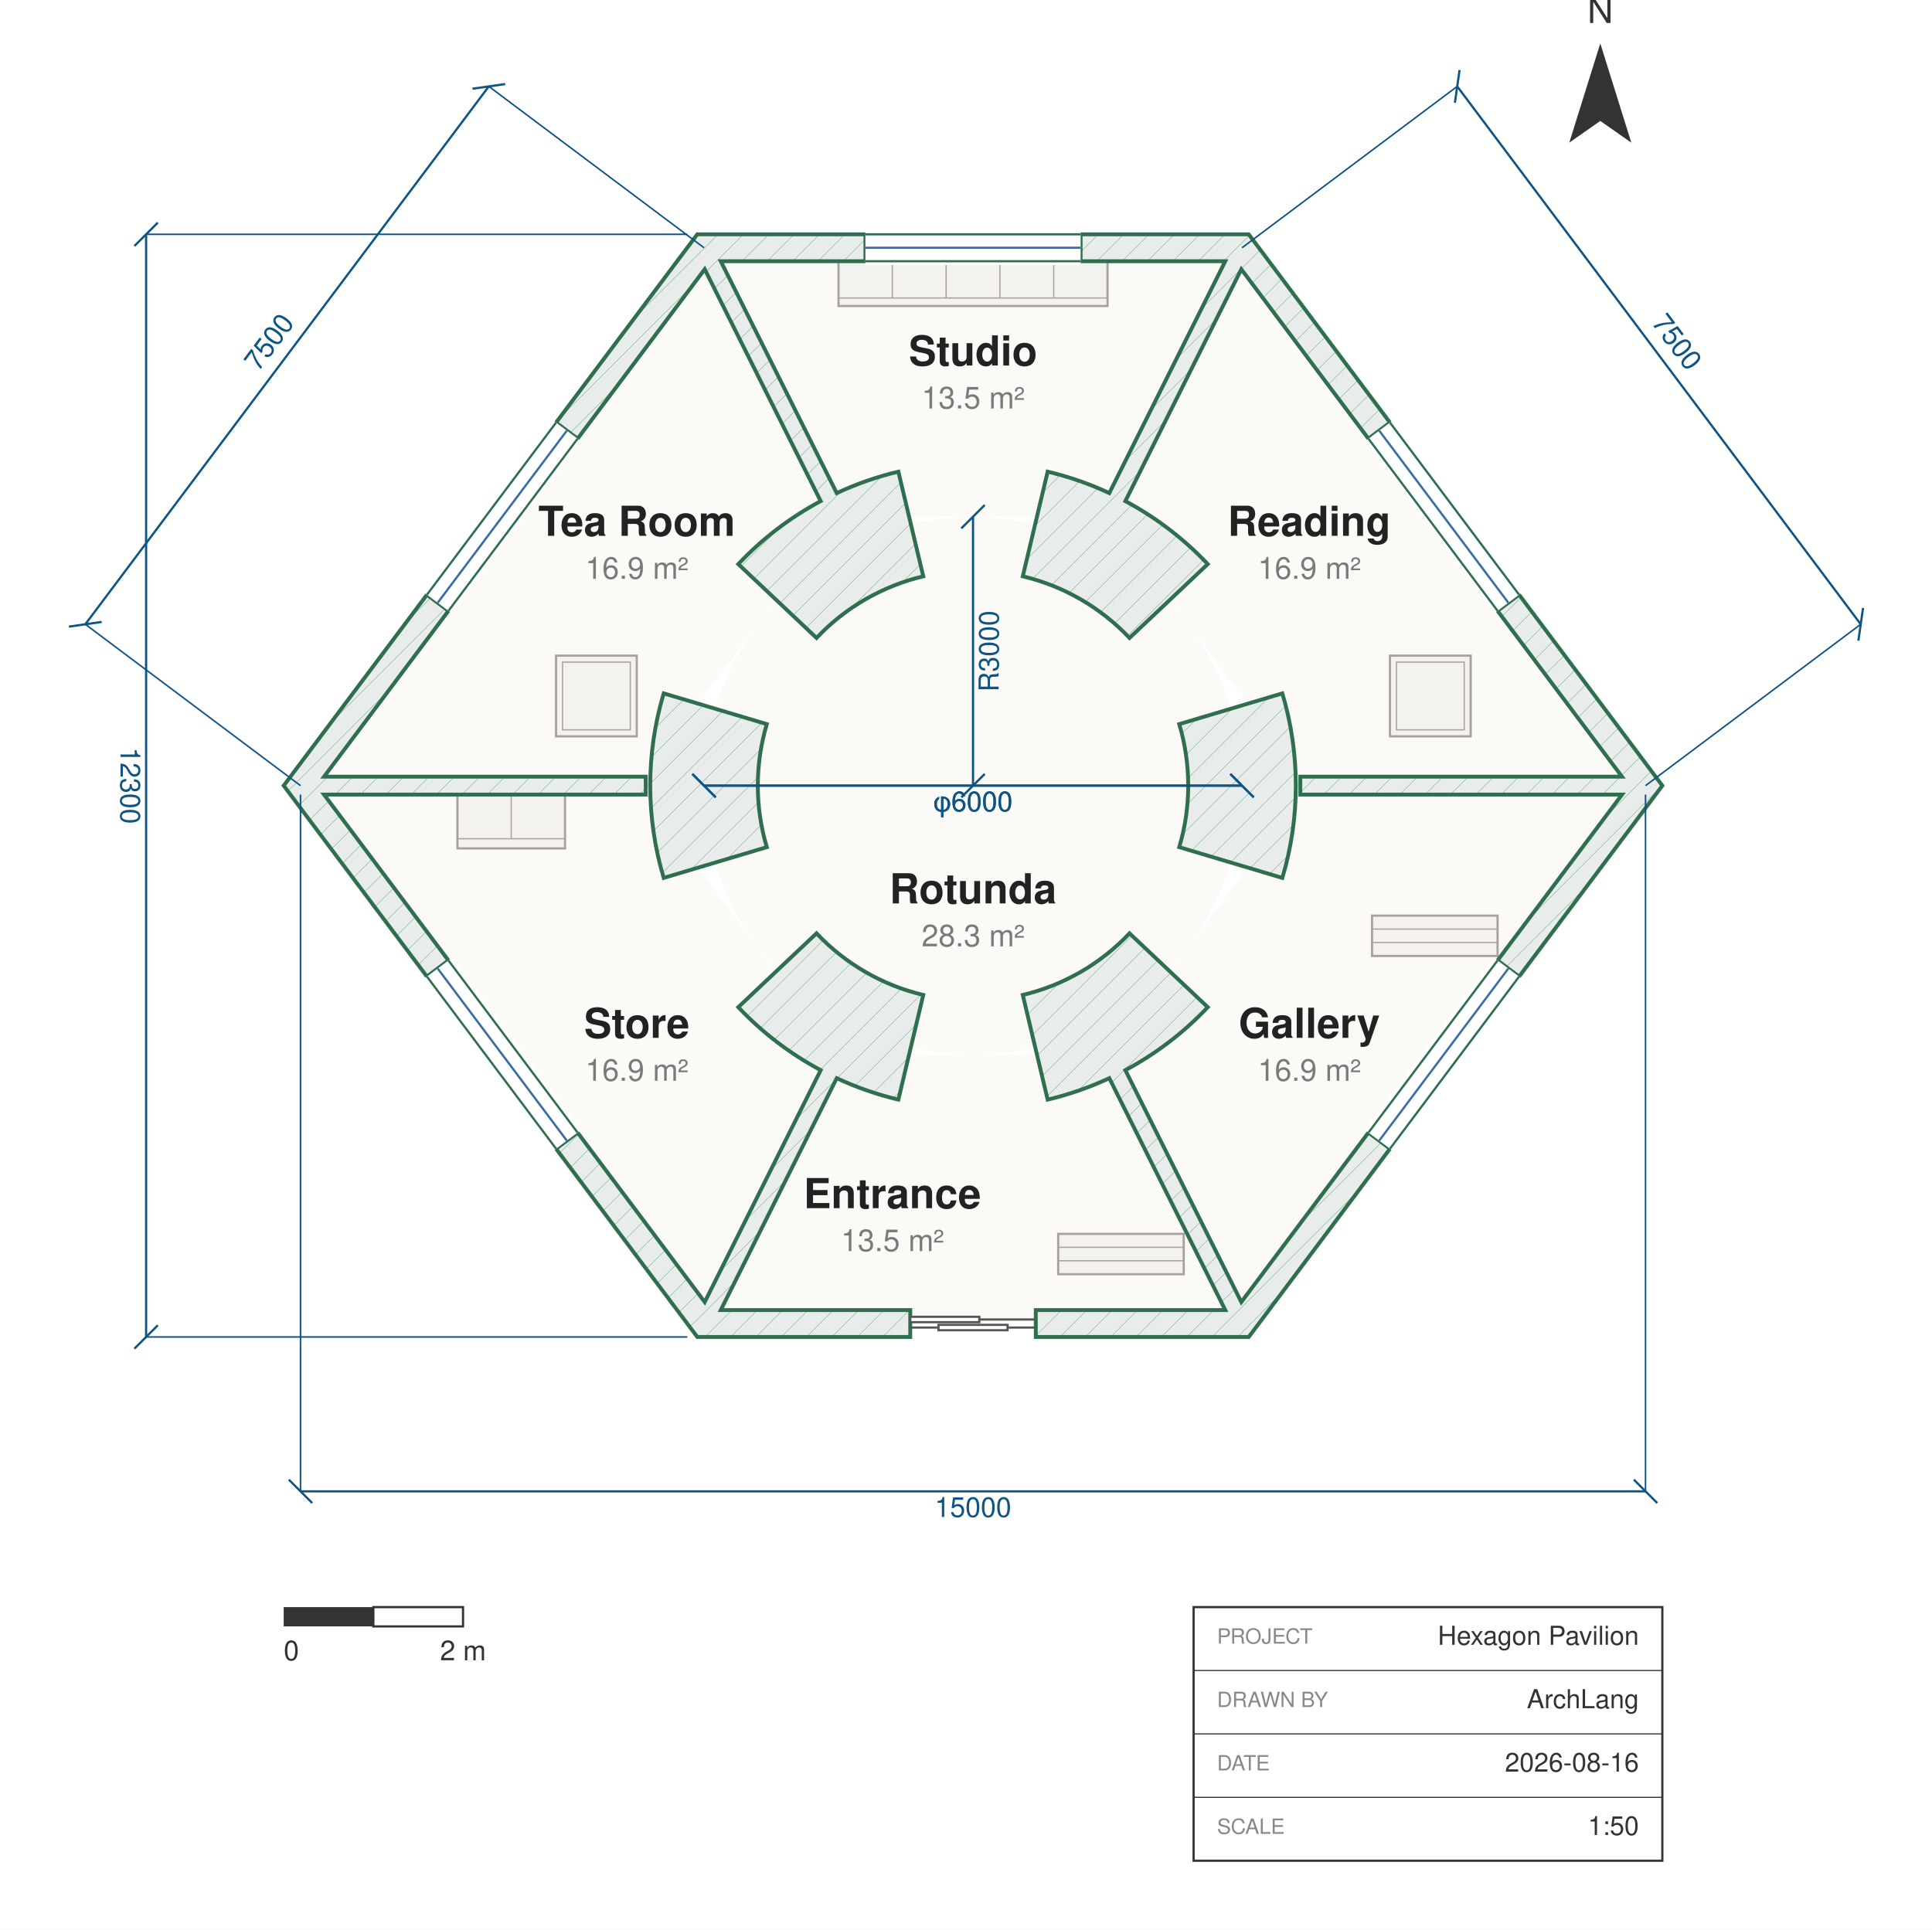
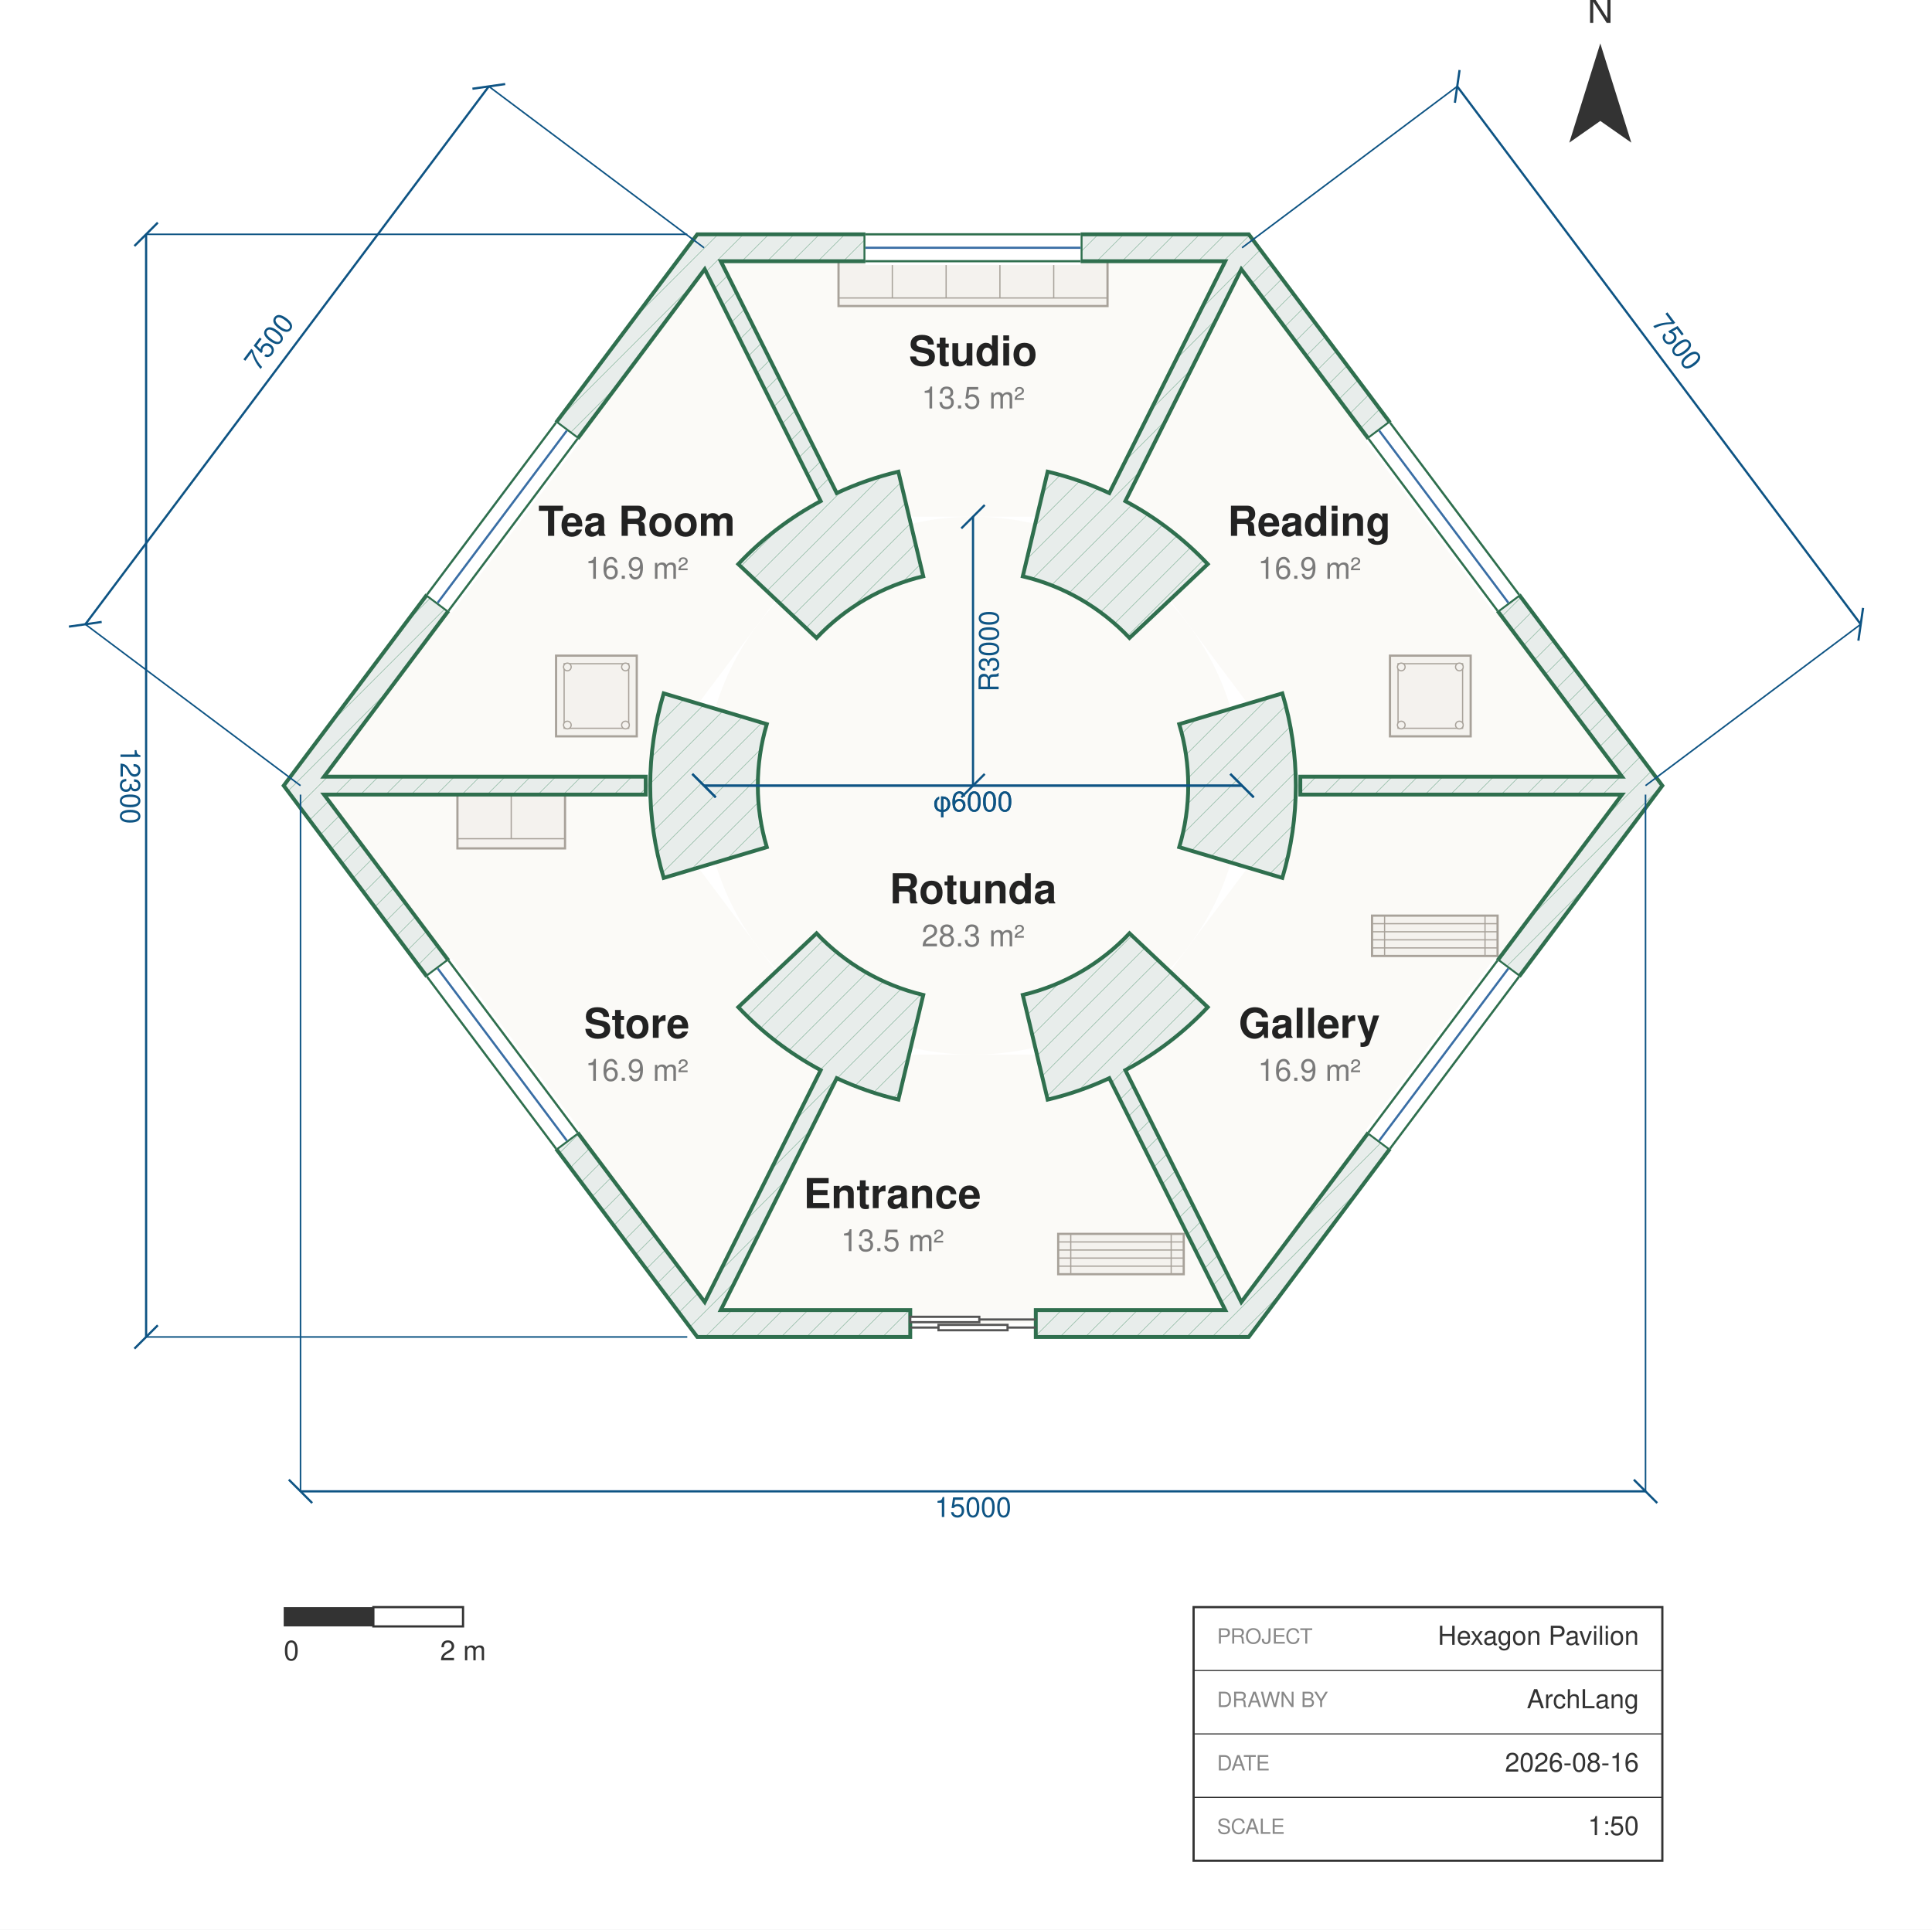
<svg xmlns="http://www.w3.org/2000/svg" viewBox="-2351.4 -1763.75 21546.24 21525" font-family="Helvetica, Arial, sans-serif">
  <defs>
    <pattern id="poche" patternUnits="userSpaceOnUse" width="199.88" height="199.88" patternTransform="rotate(45)">
      <rect width="199.88" height="199.88" fill="#e8edeb" />
      <line x1="0" y1="0" x2="0" y2="199.88" stroke="#a8c8b7" stroke-width="17.22" />
    </pattern>
  </defs>
  <rect x="-2351.4" y="-1763.75" width="21546.24" height="21525" fill="#ffffff" />
  <g id="A-FLOR">
    <circle cx="8500" cy="7000" r="3000" fill="#fbfaf7" />
    <polygon points="16000,7000 11500,1000 10000,4000 12250,7000" fill="#fbfaf7" />
    <polygon points="11500,1000 5500,1000 7000,4000 10000,4000" fill="#fbfaf7" />
    <polygon points="5500,1000 1000,7000 4750,7000 7000,4000" fill="#fbfaf7" />
    <polygon points="1000,7000 5500,13000 7000,10000 4750,7000" fill="#fbfaf7" />
    <polygon points="5500,13000 11500,13000 10000,10000 7000,10000" fill="#fbfaf7" />
    <polygon points="11500,13000 16000,7000 12250,7000 10000,10000" fill="#fbfaf7" />
  </g>
  <g id="A-FURN">
    <polygon points="7000,1150 10000,1150 10000,1650 7000,1650" fill="#f4f2ee" stroke="#a8a29a" stroke-width="24.6" />
    <line x1="7000" y1="1560" x2="10000" y2="1560" stroke="#a8a29a" stroke-width="13.53" />
    <line x1="7600" y1="1150" x2="7600" y2="1560" stroke="#a8a29a" stroke-width="13.53" />
    <line x1="8200" y1="1150" x2="8200" y2="1560" stroke="#a8a29a" stroke-width="13.53" />
    <line x1="8800" y1="1150" x2="8800" y2="1560" stroke="#a8a29a" stroke-width="13.53" />
    <line x1="9400" y1="1150" x2="9400" y2="1560" stroke="#a8a29a" stroke-width="13.53" />
    <polygon points="2750,7100 3950,7100 3950,7700 2750,7700" fill="#f4f2ee" stroke="#a8a29a" stroke-width="24.6" />
    <line x1="2750" y1="7592" x2="3950" y2="7592" stroke="#a8a29a" stroke-width="13.53" />
    <line x1="3350" y1="7100" x2="3350" y2="7592" stroke="#a8a29a" stroke-width="13.53" />
    <polygon points="13150,5550 14050,5550 14050,6450 13150,6450" fill="#f4f2ee" stroke="#a8a29a" stroke-width="24.6" />
-     <polygon points="13222,5622 13978,5622 13978,6378 13222,6378" fill="none" stroke="#a8a29a" stroke-width="13.53" />
+     <polygon points="13240,5640 13960,5640 13960,6360 13240,6360" fill="none" stroke="#a8a29a" stroke-width="13.53" />
+     <circle cx="13276" cy="5676" r="42.84" fill="#f4f2ee" stroke="#a8a29a" stroke-width="13.53" />
+     <circle cx="13924" cy="5676" r="42.84" fill="#f4f2ee" stroke="#a8a29a" stroke-width="13.53" />
+     <circle cx="13924" cy="6324" r="42.84" fill="#f4f2ee" stroke="#a8a29a" stroke-width="13.53" />
+     <circle cx="13276" cy="6324" r="42.84" fill="#f4f2ee" stroke="#a8a29a" stroke-width="13.53" />
    <polygon points="3850,5550 4750,5550 4750,6450 3850,6450" fill="#f4f2ee" stroke="#a8a29a" stroke-width="24.6" />
-     <polygon points="3922,5622 4678,5622 4678,6378 3922,6378" fill="none" stroke="#a8a29a" stroke-width="13.53" />
+     <polygon points="3940,5640 4660,5640 4660,6360 3940,6360" fill="none" stroke="#a8a29a" stroke-width="13.53" />
+     <circle cx="3976" cy="5676" r="42.84" fill="#f4f2ee" stroke="#a8a29a" stroke-width="13.53" />
+     <circle cx="4624" cy="5676" r="42.84" fill="#f4f2ee" stroke="#a8a29a" stroke-width="13.53" />
+     <circle cx="4624" cy="6324" r="42.84" fill="#f4f2ee" stroke="#a8a29a" stroke-width="13.53" />
+     <circle cx="3976" cy="6324" r="42.84" fill="#f4f2ee" stroke="#a8a29a" stroke-width="13.53" />
    <polygon points="12950,8450 14350,8450 14350,8900 12950,8900" fill="#f4f2ee" stroke="#a8a29a" stroke-width="24.6" />
-     <line x1="12950" y1="8600" x2="14350" y2="8600" stroke="#a8a29a" stroke-width="13.53" />
-     <line x1="12950" y1="8750" x2="14350" y2="8750" stroke="#a8a29a" stroke-width="13.53" />
+     <line x1="12950" y1="8540" x2="14350" y2="8540" stroke="#a8a29a" stroke-width="13.53" />
+     <line x1="12950" y1="8630" x2="14350" y2="8630" stroke="#a8a29a" stroke-width="13.53" />
+     <line x1="12950" y1="8720" x2="14350" y2="8720" stroke="#a8a29a" stroke-width="13.53" />
+     <line x1="12950" y1="8810" x2="14350" y2="8810" stroke="#a8a29a" stroke-width="13.53" />
+     <line x1="13090" y1="8450" x2="13090" y2="8900" stroke="#a8a29a" stroke-width="13.53" />
+     <line x1="14210" y1="8450" x2="14210" y2="8900" stroke="#a8a29a" stroke-width="13.53" />
    <polygon points="9450,12000 10850,12000 10850,12450 9450,12450" fill="#f4f2ee" stroke="#a8a29a" stroke-width="24.6" />
-     <line x1="9450" y1="12150" x2="10850" y2="12150" stroke="#a8a29a" stroke-width="13.53" />
-     <line x1="9450" y1="12300" x2="10850" y2="12300" stroke="#a8a29a" stroke-width="13.53" />
+     <line x1="9450" y1="12090" x2="10850" y2="12090" stroke="#a8a29a" stroke-width="13.53" />
+     <line x1="9450" y1="12180" x2="10850" y2="12180" stroke="#a8a29a" stroke-width="13.53" />
+     <line x1="9450" y1="12270" x2="10850" y2="12270" stroke="#a8a29a" stroke-width="13.53" />
+     <line x1="9450" y1="12360" x2="10850" y2="12360" stroke="#a8a29a" stroke-width="13.53" />
+     <line x1="9590" y1="12000" x2="9590" y2="12450" stroke="#a8a29a" stroke-width="13.53" />
+     <line x1="10710" y1="12000" x2="10710" y2="12450" stroke="#a8a29a" stroke-width="13.53" />
  </g>
  <g id="A-WALL">
    <path d="M 10019.9,10263.42 L 9936.81,10300.85 L 9852.79,10336.16 L 9767.91,10369.33 L 9682.21,10400.35 L 9595.75,10429.19 L 9508.6,10455.83 L 9420.79,10480.25 L 9332.4,10502.44 L 9054.93,9334.96 L 9222.85,9288.55 L 9386.97,9230.09 L 9546.41,9159.87 L 9700.33,9078.27 L 9847.93,8985.72 L 9988.43,8882.7 L 10121.09,8769.77 L 10245.2,8647.51 L 11117.8,9471.26 L 11015.99,9574.84 L 10910.09,9674.22 L 10800.27,9769.25 L 10686.71,9859.78 L 10569.58,9945.65 L 10449.09,10026.72 L 10325.43,10102.87 L 10198.79,10173.97 L 11492.08,12760.56 L 12910,10870 L 13150,11050 L 11575,13150 L 9200,13150 L 9200,12850 L 11313.2,12850 Z M 10019.9,3736.58 L 11313.2,1150 L 9700,1150 L 9700,850 L 11575,850 L 13150,2950 L 12910,3130 L 11492.08,1239.44 L 10198.79,3826.03 L 10325.43,3897.13 L 10449.09,3973.28 L 10569.58,4054.35 L 10686.71,4140.22 L 10800.27,4230.75 L 10910.09,4325.78 L 11015.99,4425.16 L 11117.8,4528.74 L 10245.2,5352.49 L 10121.09,5230.23 L 9988.43,5117.3 L 9847.93,5014.28 L 9700.33,4921.73 L 9546.41,4840.13 L 9386.97,4769.91 L 9222.85,4711.45 L 9054.93,4665.04 L 9332.4,3497.56 L 9420.79,3519.75 L 9508.6,3544.17 L 9595.75,3570.81 L 9682.21,3599.65 L 9767.91,3630.67 L 9852.79,3663.84 L 9936.81,3699.15 Z M 10799.82,6313.84 L 11949.73,5970.76 L 12015.22,6223.3 L 12062.24,6479.93 L 12090.55,6739.28 L 12100,7000 L 12090.55,7260.72 L 12062.24,7520.07 L 12015.22,7776.7 L 11949.73,8029.24 L 10799.82,7686.16 L 10843.48,7517.8 L 10874.82,7346.72 L 10893.7,7173.81 L 10900,7000 L 10893.7,6826.19 L 10874.82,6653.28 L 10843.48,6482.2 Z M 12150,6900 L 15737.5,6900 L 14350,5050 L 14590,4870 L 16187.5,7000 L 14590,9130 L 14350,8950 L 15737.5,7100 L 12150,7100 Z M 1262.5,6900 L 4850,6900 L 4850,7100 L 1262.5,7100 L 2650,8950 L 2410,9130 L 812.5,7000 L 2410,4870 L 2650,5050 Z M 3850,11050 L 4090,10870 L 5507.92,12760.56 L 6801.21,10173.97 L 6674.57,10102.87 L 6550.91,10026.72 L 6430.42,9945.65 L 6313.29,9859.78 L 6199.73,9769.25 L 6089.91,9674.22 L 5984.01,9574.84 L 5882.2,9471.26 L 6754.8,8647.51 L 6878.91,8769.77 L 7011.57,8882.7 L 7152.07,8985.72 L 7299.67,9078.27 L 7453.59,9159.87 L 7613.03,9230.09 L 7777.15,9288.55 L 7945.07,9334.96 L 7667.6,10502.44 L 7579.21,10480.25 L 7491.4,10455.83 L 7404.25,10429.19 L 7317.79,10400.35 L 7232.09,10369.33 L 7147.21,10336.16 L 7063.19,10300.85 L 6980.1,10263.42 L 5686.8,12850 L 7800,12850 L 7800,13150 L 5425,13150 Z M 3850,2950 L 5425,850 L 7300,850 L 7300,1150 L 5686.8,1150 L 6980.1,3736.58 L 7063.19,3699.15 L 7147.21,3663.84 L 7232.09,3630.67 L 7317.79,3599.65 L 7404.25,3570.81 L 7491.4,3544.17 L 7579.21,3519.75 L 7667.6,3497.56 L 7945.07,4665.04 L 7777.15,4711.45 L 7613.03,4769.91 L 7453.59,4840.13 L 7299.67,4921.73 L 7152.07,5014.28 L 7011.57,5117.3 L 6878.91,5230.23 L 6754.8,5352.49 L 5882.2,4528.74 L 5984.01,4425.16 L 6089.91,4325.78 L 6199.73,4230.75 L 6313.29,4140.22 L 6430.42,4054.35 L 6550.91,3973.28 L 6674.57,3897.13 L 6801.21,3826.03 L 5507.92,1239.44 L 4090,3130 Z M 5050.27,5970.76 L 6200.18,6313.84 L 6156.52,6482.2 L 6125.18,6653.28 L 6106.3,6826.19 L 6100,7000 L 6106.3,7173.81 L 6125.18,7346.72 L 6156.52,7517.8 L 6200.18,7686.16 L 5050.27,8029.24 L 4984.78,7776.7 L 4937.76,7520.07 L 4909.45,7260.72 L 4900,7000 L 4909.45,6739.28 L 4937.76,6479.93 L 4984.78,6223.3 Z" fill="url(#poche)" fill-rule="nonzero" />
    <path d="M 10019.9,10263.42 A 3600 3600 0 0 1 9332.4,10502.44 L 9054.93,9334.96 A 2400 2400 0 0 0 10245.2,8647.51 L 11117.8,9471.26 A 3600 3600 0 0 1 10198.79,10173.97 L 11492.08,12760.56 L 12910,10870 L 13150,11050 L 11575,13150 L 9200,13150 L 9200,12850 L 11313.2,12850 L 10019.9,10263.42 Z M 10019.9,3736.58 L 11313.2,1150 L 9700,1150 L 9700,850 L 11575,850 L 13150,2950 L 12910,3130 L 11492.08,1239.44 L 10198.79,3826.03 A 3600 3600 0 0 1 11117.8,4528.74 L 10245.2,5352.49 A 2400 2400 0 0 0 9054.93,4665.04 L 9332.4,3497.56 A 3600 3600 0 0 1 10019.9,3736.58 Z M 10799.82,6313.84 L 11949.73,5970.76 A 3600 3600 0 0 1 11949.73,8029.24 L 10799.82,7686.16 A 2400 2400 0 0 0 10799.82,6313.84 Z M 12150,6900 L 15737.5,6900 L 14350,5050 L 14590,4870 L 16187.5,7000 L 14590,9130 L 14350,8950 L 15737.5,7100 L 12150,7100 L 12150,6900 Z M 1262.5,6900 L 4850,6900 L 4850,7100 L 1262.5,7100 L 2650,8950 L 2410,9130 L 812.5,7000 L 2410,4870 L 2650,5050 L 1262.5,6900 Z M 3850,11050 L 4090,10870 L 5507.92,12760.56 L 6801.21,10173.97 A 3600 3600 0 0 1 5882.2,9471.26 L 6754.8,8647.51 A 2400 2400 0 0 0 7945.07,9334.96 L 7667.6,10502.44 A 3600 3600 0 0 1 6980.1,10263.42 L 5686.8,12850 L 7800,12850 L 7800,13150 L 5425,13150 L 3850,11050 Z M 3850,2950 L 5425,850 L 7300,850 L 7300,1150 L 5686.8,1150 L 6980.1,3736.58 A 3600 3600 0 0 1 7667.6,3497.56 L 7945.07,4665.04 A 2400 2400 0 0 0 6754.8,5352.49 L 5882.2,4528.74 A 3600 3600 0 0 1 6801.21,3826.03 L 5507.92,1239.44 L 4090,3130 L 3850,2950 Z M 5050.27,5970.76 L 6200.18,6313.84 A 2400 2400 0 0 0 6200.18,7686.16 L 5050.27,8029.24 A 3600 3600 0 0 1 5050.27,5970.76 Z" fill="none" stroke="#2f6f4e" stroke-width="43.05" stroke-linejoin="miter" stroke-miterlimit="4" />
  </g>
  <g id="A-DOOR">
    <polygon points="7800,13150 9200,13150 9200,12850 7800,12850" fill="none" />
    <line x1="7800" y1="13045" x2="9200" y2="13045" stroke="#555555" stroke-width="24.6" />
    <line x1="7800" y1="12955" x2="9200" y2="12955" stroke="#555555" stroke-width="24.6" />
    <polygon points="7800,12925 8570,12925 8570,12985 7800,12985" fill="#ffffff" stroke="#555555" stroke-width="24.6" />
    <polygon points="8115,13015 8885,13015 8885,13075 8115,13075" fill="#ffffff" stroke="#555555" stroke-width="24.6" />
    <polygon points="11969.52,5806.5 11269.91,4593.84 10230.48,5193.5 10930.09,6406.16" fill="none" />
    <polygon points="9200,3400 7800,3400 7800,4600 9200,4600" fill="none" />
    <polygon points="5730.09,4593.84 5030.48,5806.5 6069.91,6406.16 6769.52,5193.5" fill="none" />
    <polygon points="5030.48,8193.5 5730.09,9406.16 6769.52,8806.5 6069.91,7593.84" fill="none" />
    <polygon points="7800,10600 9200,10600 9200,9400 7800,9400" fill="none" />
    <polygon points="11269.91,9406.16 11969.52,8193.5 10930.09,7593.84 10230.48,8806.5" fill="none" />
  </g>
  <g id="A-GLAZ">
    <polygon points="14624.44,4844.17 13184.44,2924.17 12875.56,3155.83 14315.56,5075.83" fill="#ffffff" />
    <line x1="14590" y1="4870" x2="13150" y2="2950" stroke="#2f6f4e" stroke-width="24.6" />
    <line x1="14350" y1="5050" x2="12910" y2="3130" stroke="#2f6f4e" stroke-width="24.6" />
    <line x1="14470" y1="4960" x2="13030" y2="3040" stroke="#3a6ea5" stroke-width="24.6" />
    <polygon points="9700,806.95 7300,806.95 7300,1193.05 9700,1193.05" fill="#ffffff" />
    <line x1="9700" y1="850" x2="7300" y2="850" stroke="#2f6f4e" stroke-width="24.6" />
    <line x1="9700" y1="1150" x2="7300" y2="1150" stroke="#2f6f4e" stroke-width="24.6" />
    <line x1="9700" y1="1000" x2="7300" y2="1000" stroke="#3a6ea5" stroke-width="24.6" />
    <polygon points="3815.56,2924.17 2375.56,4844.17 2684.44,5075.83 4124.44,3155.83" fill="#ffffff" />
    <line x1="3850" y1="2950" x2="2410" y2="4870" stroke="#2f6f4e" stroke-width="24.6" />
    <line x1="4090" y1="3130" x2="2650" y2="5050" stroke="#2f6f4e" stroke-width="24.6" />
    <line x1="3970" y1="3040" x2="2530" y2="4960" stroke="#3a6ea5" stroke-width="24.6" />
    <polygon points="2375.56,9155.83 3815.56,11075.83 4124.44,10844.17 2684.44,8924.17" fill="#ffffff" />
    <line x1="2410" y1="9130" x2="3850" y2="11050" stroke="#2f6f4e" stroke-width="24.6" />
    <line x1="2650" y1="8950" x2="4090" y2="10870" stroke="#2f6f4e" stroke-width="24.6" />
    <line x1="2530" y1="9040" x2="3970" y2="10960" stroke="#3a6ea5" stroke-width="24.6" />
    <polygon points="13184.44,11075.83 14624.44,9155.83 14315.56,8924.17 12875.56,10844.17" fill="#ffffff" />
    <line x1="13150" y1="11050" x2="14590" y2="9130" stroke="#2f6f4e" stroke-width="24.6" />
    <line x1="12910" y1="10870" x2="14350" y2="8950" stroke="#2f6f4e" stroke-width="24.6" />
    <line x1="13030" y1="10960" x2="14470" y2="9040" stroke="#3a6ea5" stroke-width="24.6" />
  </g>
  <g id="A-ANNO-TEXT">
    <text x="8500" y="8207.75" font-size="461.25" fill="#222222" text-anchor="middle" dominant-baseline="central" font-weight="600">Rotunda</text>
    <text x="8500" y="8715.13" font-size="338.25" fill="#7a7a7a" text-anchor="middle" dominant-baseline="central">28.3 m²</text>
    <text x="12250" y="4107.75" font-size="461.25" fill="#222222" text-anchor="middle" dominant-baseline="central" font-weight="600">Reading</text>
    <text x="12250" y="4615.13" font-size="338.25" fill="#7a7a7a" text-anchor="middle" dominant-baseline="central">16.9 m²</text>
    <text x="8500" y="2207.75" font-size="461.25" fill="#222222" text-anchor="middle" dominant-baseline="central" font-weight="600">Studio</text>
    <text x="8500" y="2715.13" font-size="338.25" fill="#7a7a7a" text-anchor="middle" dominant-baseline="central">13.5 m²</text>
    <text x="4750" y="4107.75" font-size="461.25" fill="#222222" text-anchor="middle" dominant-baseline="central" font-weight="600">Tea Room</text>
    <text x="4750" y="4615.13" font-size="338.25" fill="#7a7a7a" text-anchor="middle" dominant-baseline="central">16.9 m²</text>
    <text x="4750" y="9707.75" font-size="461.25" fill="#222222" text-anchor="middle" dominant-baseline="central" font-weight="600">Store</text>
    <text x="4750" y="10215.13" font-size="338.25" fill="#7a7a7a" text-anchor="middle" dominant-baseline="central">16.9 m²</text>
    <text x="7600" y="11607.75" font-size="461.25" fill="#222222" text-anchor="middle" dominant-baseline="central" font-weight="600">Entrance</text>
    <text x="7600" y="12115.13" font-size="338.25" fill="#7a7a7a" text-anchor="middle" dominant-baseline="central">13.5 m²</text>
    <text x="12250" y="9707.75" font-size="461.25" fill="#222222" text-anchor="middle" dominant-baseline="central" font-weight="600">Gallery</text>
    <text x="12250" y="10215.13" font-size="338.25" fill="#7a7a7a" text-anchor="middle" dominant-baseline="central">16.9 m²</text>
  </g>
  <g id="A-ANNO-DIMS">
    <line x1="5500" y1="7000" x2="11500" y2="7000" stroke="#0E5484" stroke-width="24.6" />
    <line x1="5630.46" y1="7130.46" x2="5369.54" y2="6869.54" stroke="#0E5484" stroke-width="24.6" />
    <line x1="11630.46" y1="7130.46" x2="11369.54" y2="6869.54" stroke="#0E5484" stroke-width="24.6" />
    <text x="8500" y="7215.25" font-size="307.5" fill="#0E5484" text-anchor="middle" dominant-baseline="central" transform="rotate(0 8500 7215.25)">φ6000</text>
    <line x1="16000" y1="7000" x2="18400" y2="5200" stroke="#0E5484" stroke-width="17.22" />
    <line x1="11500" y1="1000" x2="13900" y2="-800" stroke="#0E5484" stroke-width="17.22" />
    <line x1="18400" y1="5200" x2="13900" y2="-800" stroke="#0E5484" stroke-width="24.6" />
    <line x1="18426.09" y1="5017.35" x2="18373.91" y2="5382.65" stroke="#0E5484" stroke-width="24.6" />
    <line x1="13926.09" y1="-982.65" x2="13873.91" y2="-617.35" stroke="#0E5484" stroke-width="24.6" />
    <text x="16322.2" y="2070.85" font-size="307.5" fill="#0E5484" text-anchor="middle" dominant-baseline="central" transform="rotate(53.13 16322.2 2070.85)">7500</text>
    <line x1="5500" y1="1000" x2="3100" y2="-800" stroke="#0E5484" stroke-width="17.22" />
    <line x1="1000" y1="7000" x2="-1400" y2="5200" stroke="#0E5484" stroke-width="17.22" />
    <line x1="3100" y1="-800" x2="-1400" y2="5200" stroke="#0E5484" stroke-width="24.6" />
    <line x1="2917.35" y1="-773.91" x2="3282.65" y2="-826.09" stroke="#0E5484" stroke-width="24.6" />
    <line x1="-1582.65" y1="5226.09" x2="-1217.35" y2="5173.91" stroke="#0E5484" stroke-width="24.6" />
    <text x="677.8" y="2070.85" font-size="307.5" fill="#0E5484" text-anchor="middle" dominant-baseline="central" transform="rotate(-53.13 677.8 2070.85)">7500</text>
    <line x1="1000" y1="7100" x2="1000" y2="14872" stroke="#0E5484" stroke-width="17.22" />
    <line x1="16000" y1="7100" x2="16000" y2="14872" stroke="#0E5484" stroke-width="17.22" />
    <line x1="1000" y1="14872" x2="16000" y2="14872" stroke="#0E5484" stroke-width="24.6" />
    <line x1="1130.46" y1="15002.46" x2="869.54" y2="14741.54" stroke="#0E5484" stroke-width="24.6" />
    <line x1="16130.46" y1="15002.46" x2="15869.54" y2="14741.54" stroke="#0E5484" stroke-width="24.6" />
    <text x="8500" y="15087.25" font-size="307.5" fill="#0E5484" text-anchor="middle" dominant-baseline="central" transform="rotate(0 8500 15087.25)">15000</text>
    <line x1="5313.2" y1="850" x2="-722" y2="850" stroke="#0E5484" stroke-width="17.22" />
    <line x1="5313.2" y1="13150" x2="-722" y2="13150" stroke="#0E5484" stroke-width="17.22" />
    <line x1="-722" y1="850" x2="-722" y2="13150" stroke="#0E5484" stroke-width="24.6" />
    <line x1="-852.46" y1="980.46" x2="-591.54" y2="719.54" stroke="#0E5484" stroke-width="24.6" />
    <line x1="-852.46" y1="13280.46" x2="-591.54" y2="13019.54" stroke="#0E5484" stroke-width="24.6" />
    <text x="-937.25" y="7000" font-size="307.5" fill="#0E5484" text-anchor="middle" dominant-baseline="central" transform="rotate(90 -937.25 7000)">12300</text>
    <line x1="8500" y1="7000" x2="8500" y2="4000" stroke="#0E5484" stroke-width="24.6" />
    <line x1="8630.46" y1="6869.54" x2="8369.54" y2="7130.46" stroke="#0E5484" stroke-width="24.6" />
    <line x1="8630.46" y1="3869.54" x2="8369.54" y2="4130.46" stroke="#0E5484" stroke-width="24.6" />
    <text x="8715.25" y="5500" font-size="307.5" fill="#0E5484" text-anchor="middle" dominant-baseline="central" transform="rotate(-90 8715.25 5500)">R3000</text>
    <line x1="5500" y1="7000" x2="11500" y2="7000" stroke="#0E5484" stroke-width="24.6" />
    <line x1="5630.46" y1="7130.46" x2="5369.54" y2="6869.54" stroke="#0E5484" stroke-width="24.6" />
    <line x1="11630.46" y1="7130.46" x2="11369.54" y2="6869.54" stroke="#0E5484" stroke-width="24.6" />
    <text x="8500" y="7215.25" font-size="307.5" fill="#0E5484" text-anchor="middle" dominant-baseline="central" transform="rotate(0 8500 7215.25)">φ6000</text>
  </g>
  <g>
    <polygon points="15495.63,-1279.44 15149.69,-172.44 15495.63,-414.59 15841.56,-172.44" fill="#333333" transform="rotate(0 15495.63 -587.56)" />
    <text x="15495.63" y="-1599.24" font-size="399.75" fill="#333333" text-anchor="middle" dominant-baseline="central">N</text>
  </g>
  <g>
    <rect x="812.5" y="16163.5" width="1000" height="215.25" fill="#333333" />
    <rect x="1812.5" y="16163.5" width="1000" height="215.25" fill="none" stroke="#333333" stroke-width="24.6" />
    <text x="812.5" y="16686.25" font-size="307.5" fill="#333333" text-anchor="start" dominant-baseline="central">0</text>
    <text x="2812.5" y="16686.25" font-size="307.5" fill="#333333" text-anchor="middle" dominant-baseline="central">2 m</text>
  </g>
  <g>
    <rect x="10960" y="16163.5" width="5227.5" height="2829" fill="none" stroke="#333333" stroke-width="24.6" />
    <text x="11221.38" y="16517.13" font-size="233.7" fill="#888888" dominant-baseline="central">PROJECT</text>
    <text x="15926.13" y="16517.13" font-size="292.13" fill="#333333" text-anchor="end" dominant-baseline="central">Hexagon Pavilion</text>
    <text x="11221.38" y="17224.38" font-size="233.7" fill="#888888" dominant-baseline="central">DRAWN BY</text>
    <text x="15926.13" y="17224.38" font-size="292.13" fill="#333333" text-anchor="end" dominant-baseline="central">ArchLang</text>
    <line x1="10960" y1="16870.75" x2="16187.5" y2="16870.75" stroke="#333333" stroke-width="12.3" />
    <text x="11221.38" y="17931.63" font-size="233.7" fill="#888888" dominant-baseline="central">DATE</text>
    <text x="15926.13" y="17931.63" font-size="292.13" fill="#333333" text-anchor="end" dominant-baseline="central">2026-08-16</text>
    <line x1="10960" y1="17578" x2="16187.5" y2="17578" stroke="#333333" stroke-width="12.3" />
    <text x="11221.38" y="18638.88" font-size="233.7" fill="#888888" dominant-baseline="central">SCALE</text>
    <text x="15926.13" y="18638.88" font-size="292.13" fill="#333333" text-anchor="end" dominant-baseline="central">1:50</text>
    <line x1="10960" y1="18285.25" x2="16187.5" y2="18285.25" stroke="#333333" stroke-width="12.3" />
  </g>
</svg>
